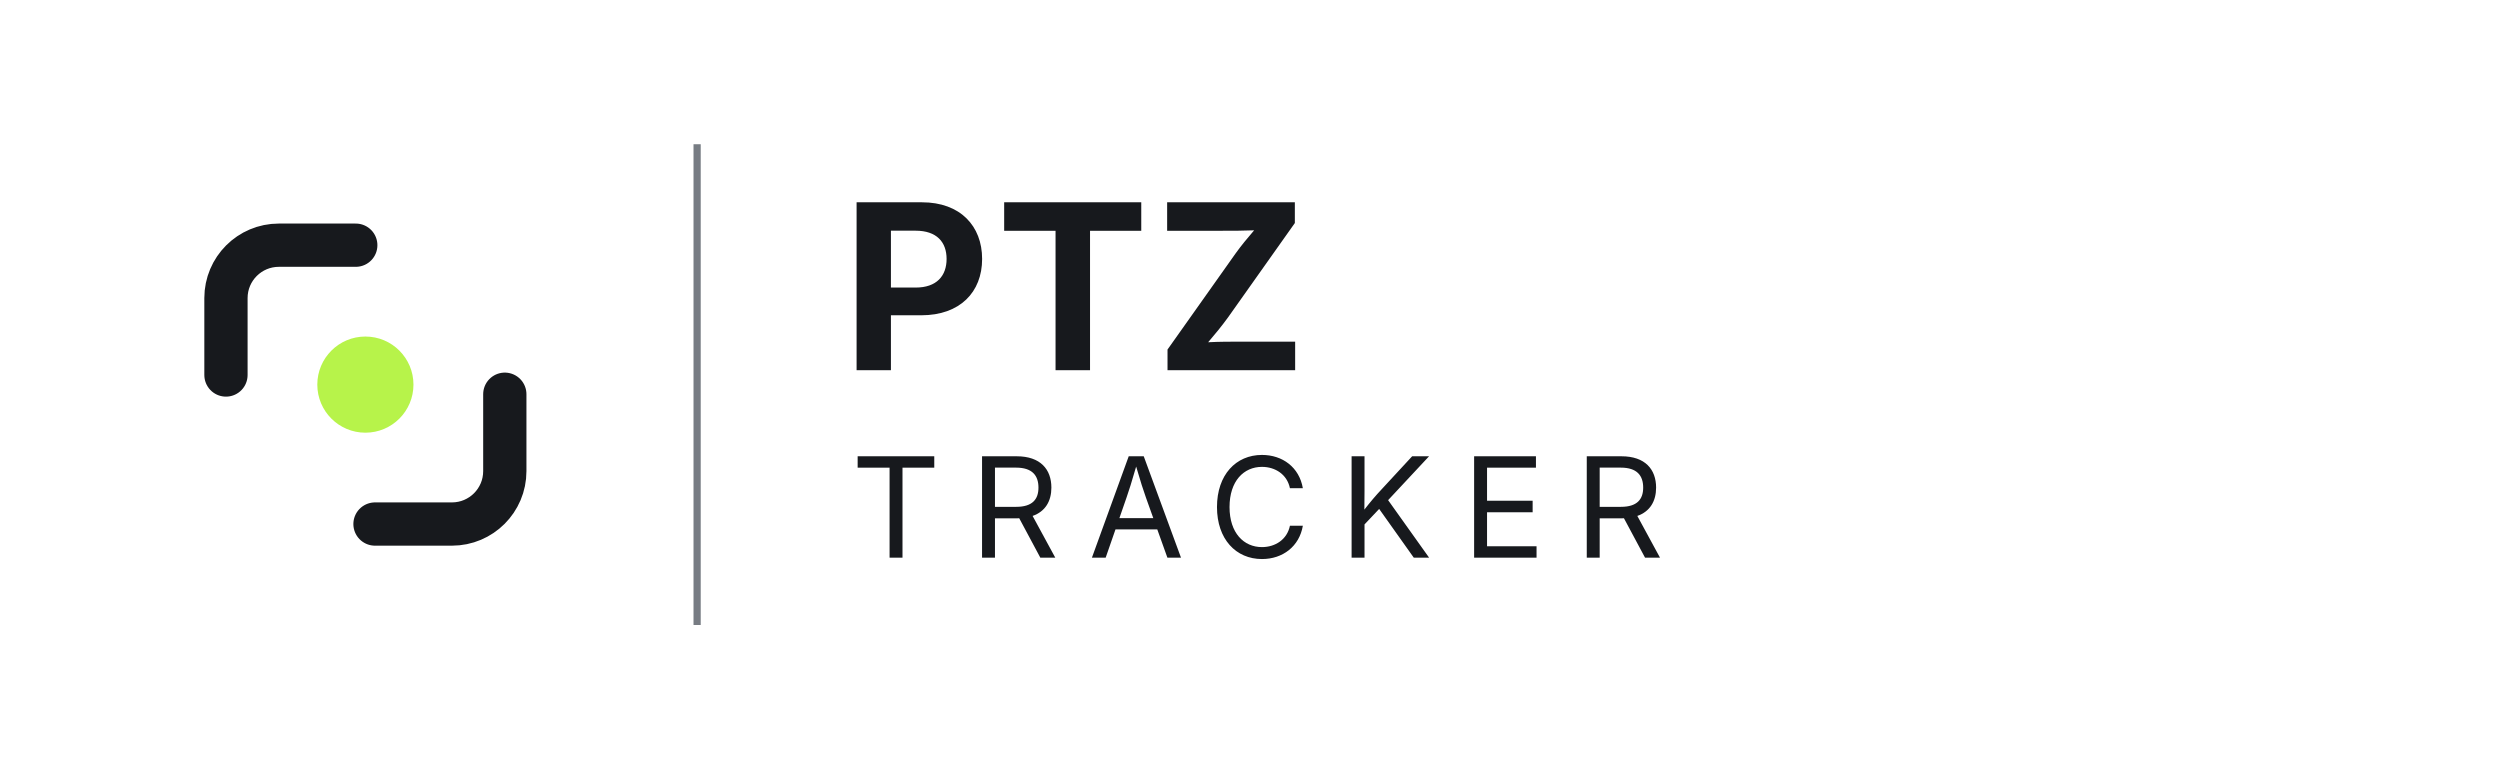
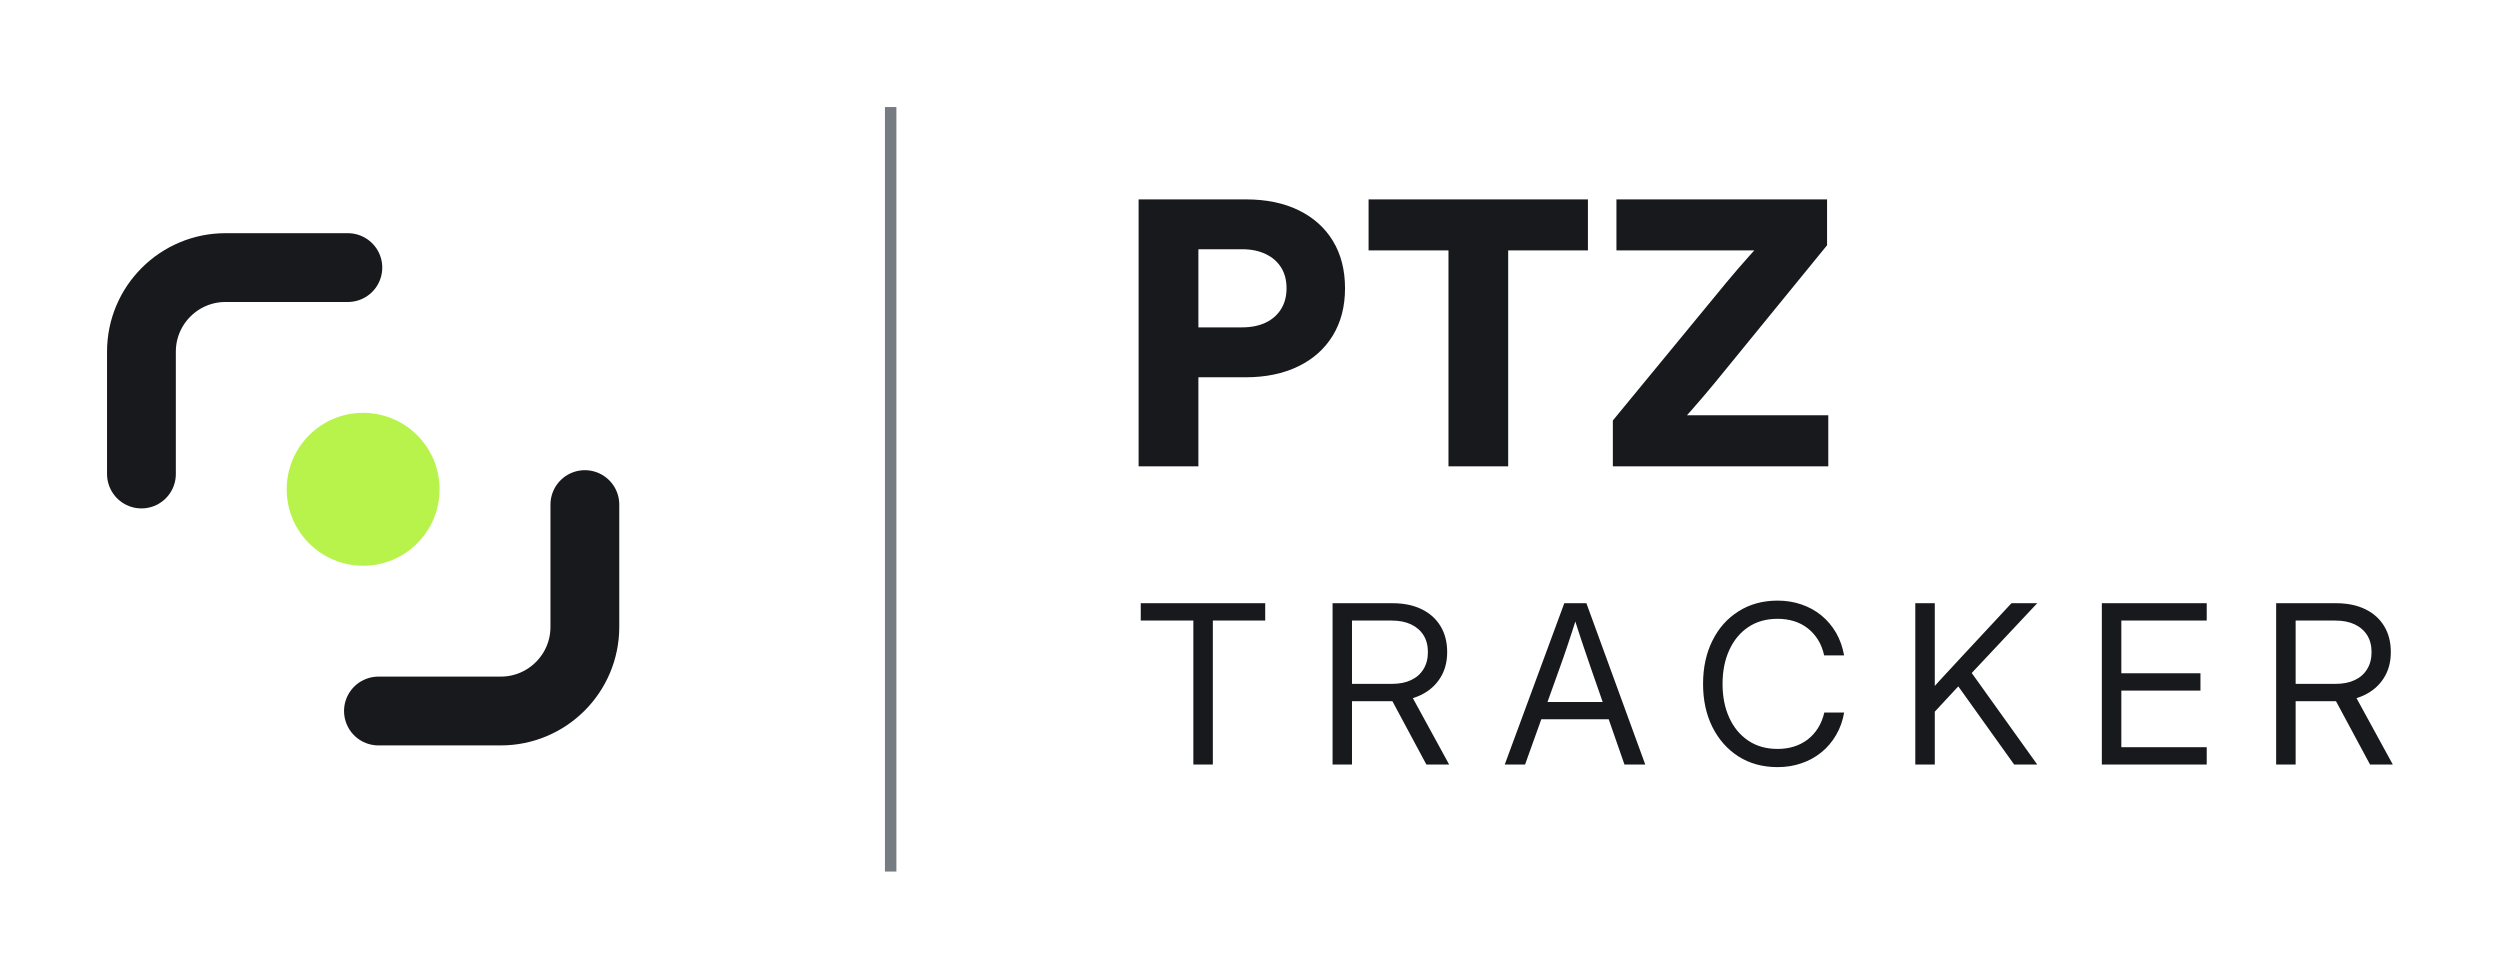
- <svg xmlns="http://www.w3.org/2000/svg" viewBox="0 0 520 160" role="img" aria-labelledby="title desc">
+ <svg xmlns="http://www.w3.org/2000/svg" viewBox="28.5 16 327.0 128" role="img" aria-labelledby="title desc">
  <g transform="translate(16 20)" fill="none" stroke="#17191D" stroke-width="9" stroke-linecap="round" stroke-linejoin="round">
    <path d="M31 58V42c0-6.075 4.925-11 11-11h16" />
    <path d="M62 89h16c6.075 0 11-4.925 11-11V62" />
  </g>
  <circle cx="76" cy="80" r="10" fill="#B7F34A" />
  <path d="M145 30V130" stroke="#777C83" stroke-width="1.5" />
-   <g fill="#17191D" font-family="Inter, Manrope, Arial, sans-serif">
-     <text x="175" y="77" font-size="48" font-weight="750" letter-spacing="1">PTZ</text>
-     <text x="177" y="116" font-size="29" font-weight="400" letter-spacing="6">TRACKER</text>
+   <g fill="#17191D">
+     <path d="M177.43 77V42.08H191.46Q195.45 42.08 198.36 43.5Q201.27 44.92 202.85 47.52Q204.43 50.13 204.43 53.71Q204.43 57.27 202.83 59.89Q201.24 62.5 198.31 63.92Q195.38 65.35 191.39 65.35H181.81V58.82H190.94Q192.75 58.82 194.05 58.2Q195.36 57.57 196.07 56.42Q196.78 55.27 196.78 53.71Q196.78 52.12 196.07 50.99Q195.36 49.85 194.05 49.23Q192.75 48.6 190.94 48.6H185.25V77ZM207.51 48.75V42.08H236.2V48.75H225.77V77H217.96V48.75ZM239.46 77V71L254.33 52.93Q255.75 51.22 257.26 49.53Q258.77 47.84 260.33 46.13L261.24 48.75Q258.98 48.75 256.71 48.75Q254.44 48.75 252.17 48.75H239.93V42.08H267.48V48.08L252.85 66.01Q251.41 67.76 249.89 69.49Q248.37 71.22 246.79 72.97L245.88 70.32Q248.14 70.32 250.4 70.32Q252.66 70.32 254.92 70.32H267.64V77Z" />
+     <path d="M177.71 97.17V94.9H193.99V97.17H187.14V116H184.59V97.17ZM202.8 116V94.9H210.63Q212.84 94.9 214.44 95.68Q216.05 96.46 216.92 97.9Q217.79 99.33 217.79 101.3Q217.79 103.27 216.86 104.71Q215.94 106.16 214.28 106.94Q212.62 107.72 210.43 107.72H204.21V105.45H210.57Q212.03 105.45 213.08 104.95Q214.14 104.45 214.7 103.51Q215.27 102.58 215.27 101.3Q215.27 100.01 214.7 99.09Q214.12 98.17 213.07 97.67Q212.01 97.17 210.54 97.17H205.34V116ZM215.07 116 209.98 106.51H212.86L218.05 116ZM225.32 116 233.11 94.9H236L243.7 116H240.98L236.55 103.28Q236.11 102.02 235.57 100.4Q235.02 98.78 234.19 96.15H234.92Q234.09 98.78 233.54 100.4Q233 102.02 232.54 103.28L227.98 116ZM229.34 110.08V107.82H239.68V110.08ZM261.01 116.34Q258.1 116.34 255.9 114.95Q253.71 113.55 252.48 111.09Q251.26 108.64 251.26 105.46Q251.26 102.26 252.48 99.81Q253.69 97.35 255.9 95.96Q258.1 94.56 261.01 94.56Q262.67 94.56 264.12 95.06Q265.57 95.55 266.73 96.49Q267.88 97.44 268.65 98.75Q269.41 100.07 269.71 101.73H267.1Q266.85 100.58 266.3 99.69Q265.74 98.8 264.95 98.18Q264.16 97.56 263.16 97.25Q262.16 96.94 261.01 96.94Q258.79 96.94 257.18 98.02Q255.56 99.11 254.69 101.03Q253.81 102.94 253.81 105.46Q253.81 107.97 254.69 109.88Q255.56 111.79 257.18 112.88Q258.79 113.96 261.01 113.96Q262.16 113.96 263.15 113.65Q264.14 113.34 264.94 112.73Q265.73 112.12 266.29 111.24Q266.85 110.35 267.12 109.2H269.71Q269.43 110.85 268.65 112.16Q267.88 113.48 266.73 114.41Q265.57 115.35 264.12 115.84Q262.67 116.34 261.01 116.34ZM280.75 109.97V106.63Q281.49 105.8 282.22 105Q282.96 104.2 283.7 103.4Q284.45 102.59 285.2 101.78L291.6 94.9H294.97L285.96 104.5H285.83ZM279.02 116V94.9H281.57V102.25V106.73V107.97V116ZM291.95 116 284.21 105.17 285.78 103.16 294.97 116ZM303.42 116V94.9H317.14V97.17H305.97V104.06H316.32V106.33H305.97V113.73H317.14V116ZM326.22 116V94.9H334.06Q336.26 94.9 337.87 95.68Q339.48 96.46 340.35 97.9Q341.22 99.33 341.22 101.3Q341.22 103.27 340.29 104.71Q339.37 106.16 337.71 106.94Q336.05 107.72 333.86 107.72H327.64V105.45H334Q335.46 105.45 336.51 104.95Q337.57 104.45 338.13 103.51Q338.7 102.58 338.7 101.3Q338.7 100.01 338.13 99.09Q337.55 98.17 336.5 97.67Q335.44 97.17 333.97 97.17H328.77V116ZM338.5 116 333.4 106.51H336.29L341.48 116Z" />
  </g>
</svg>
